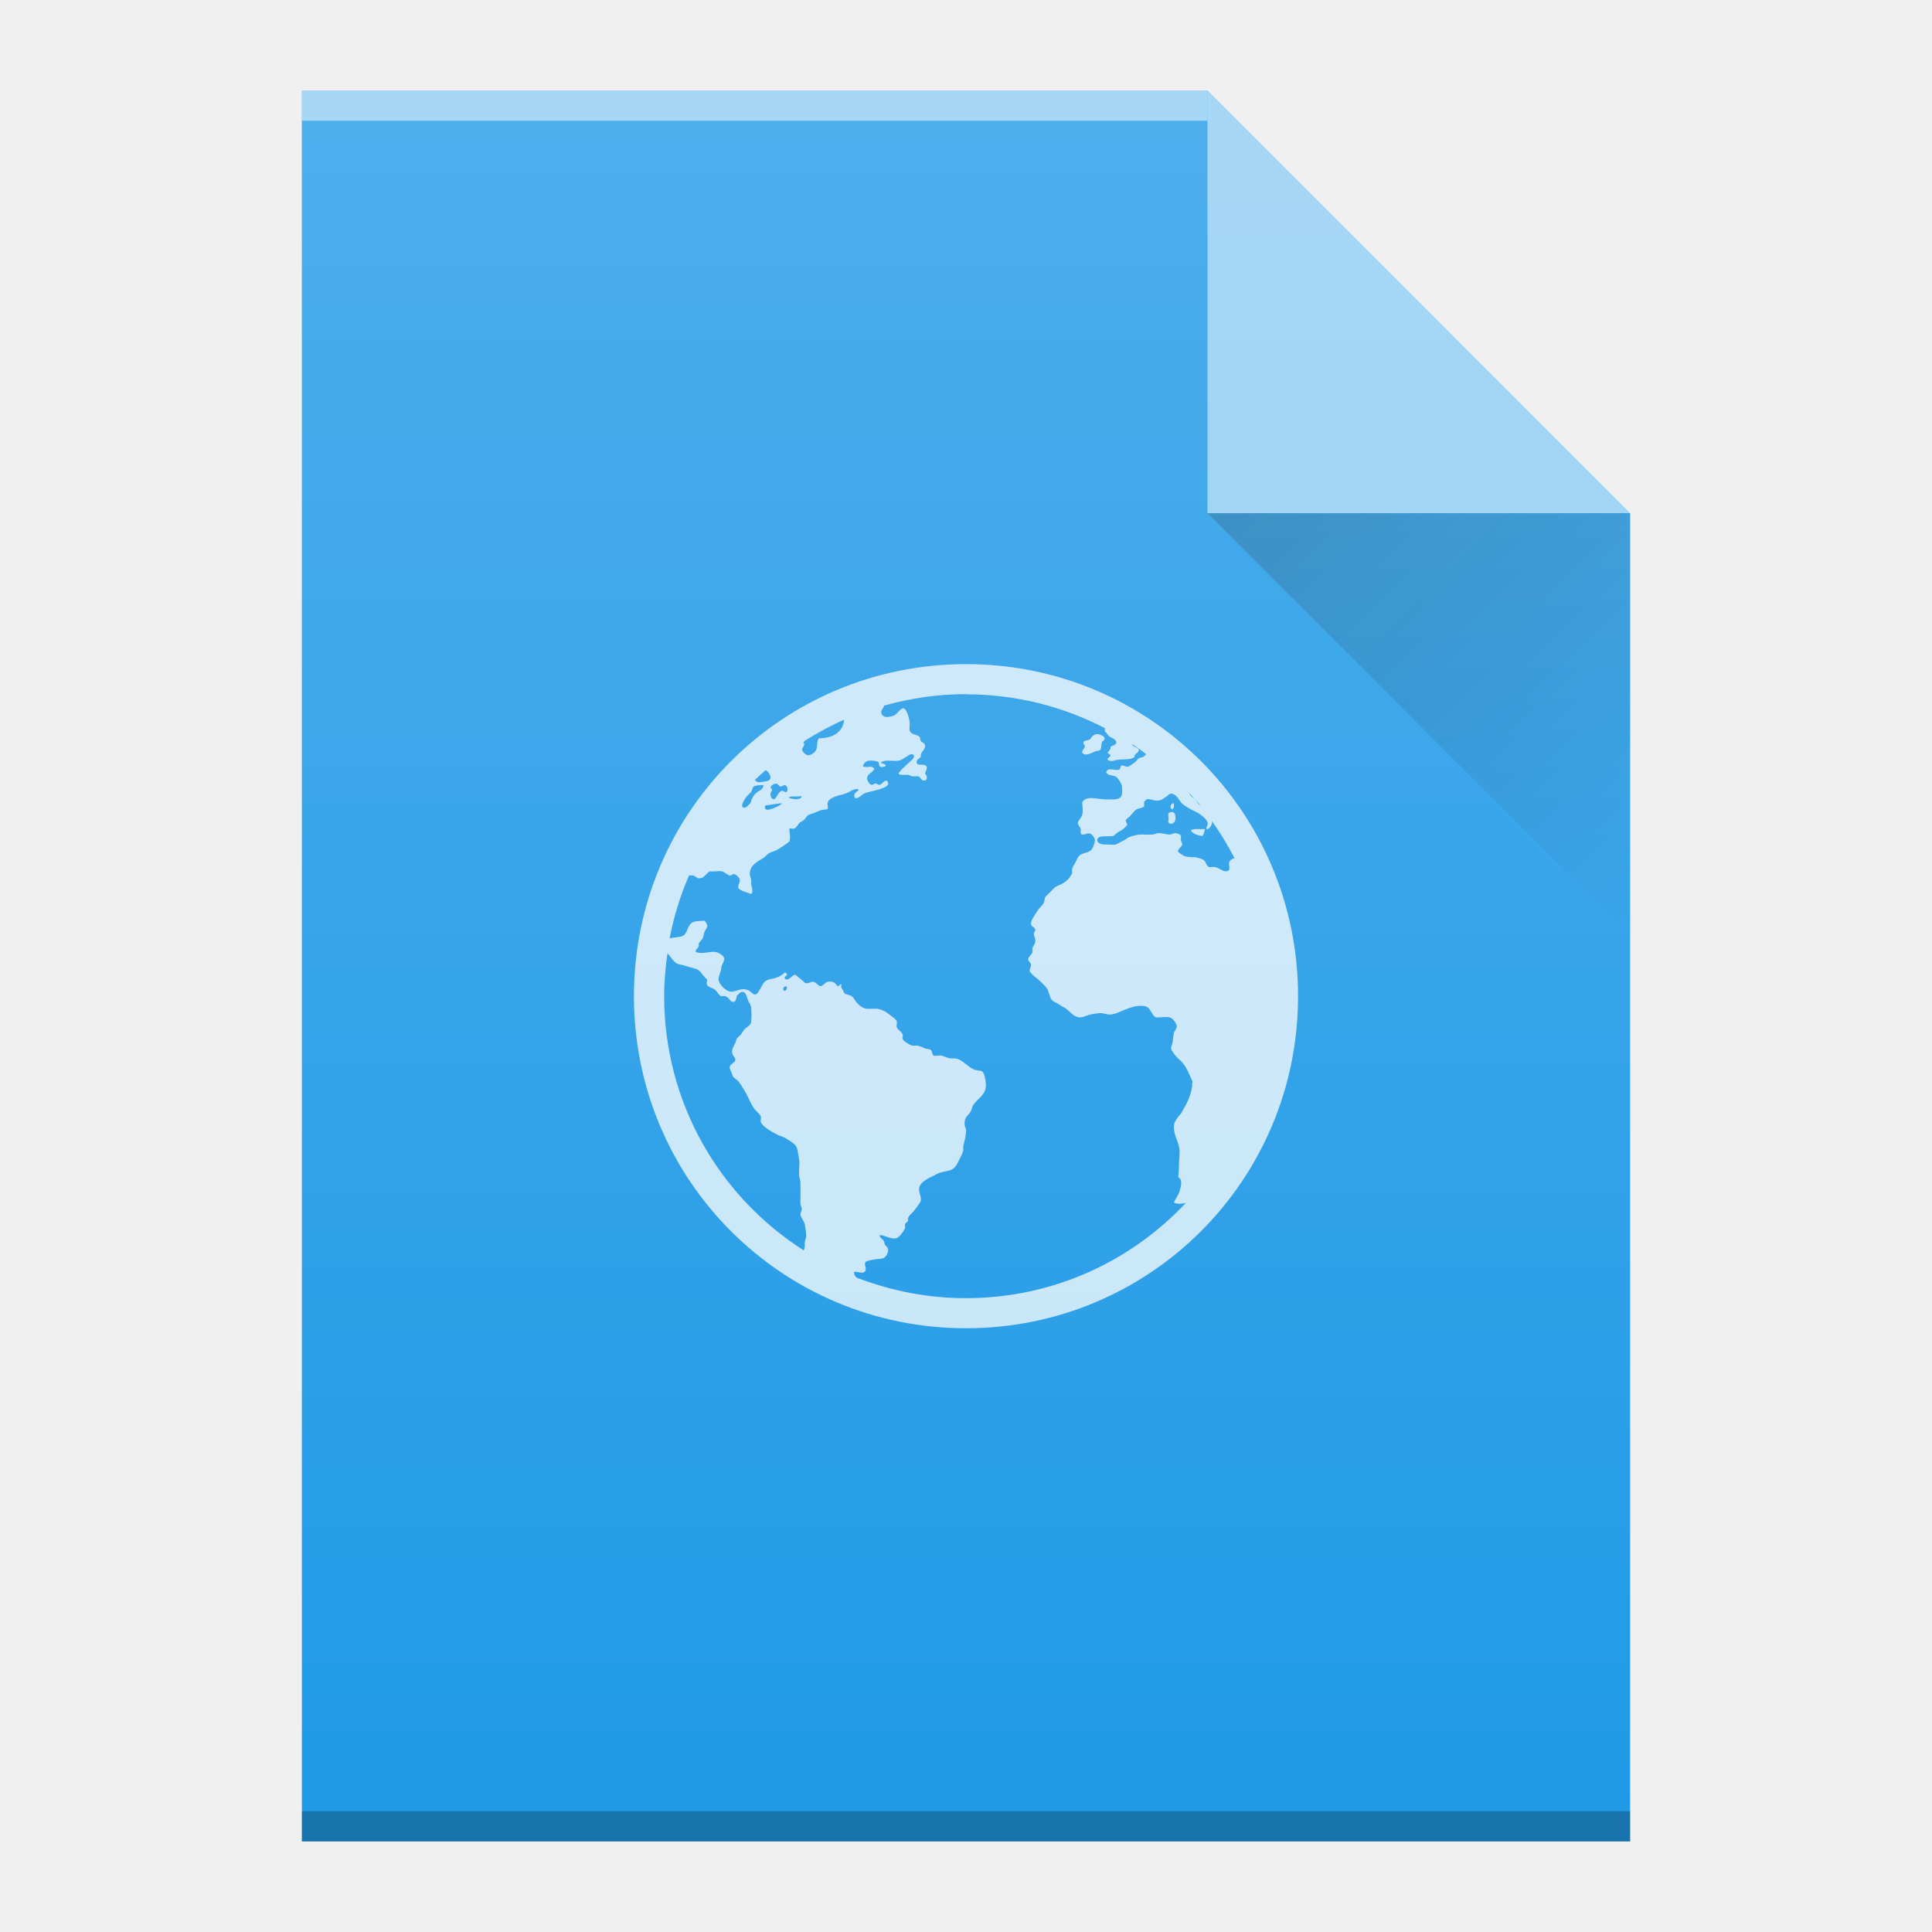
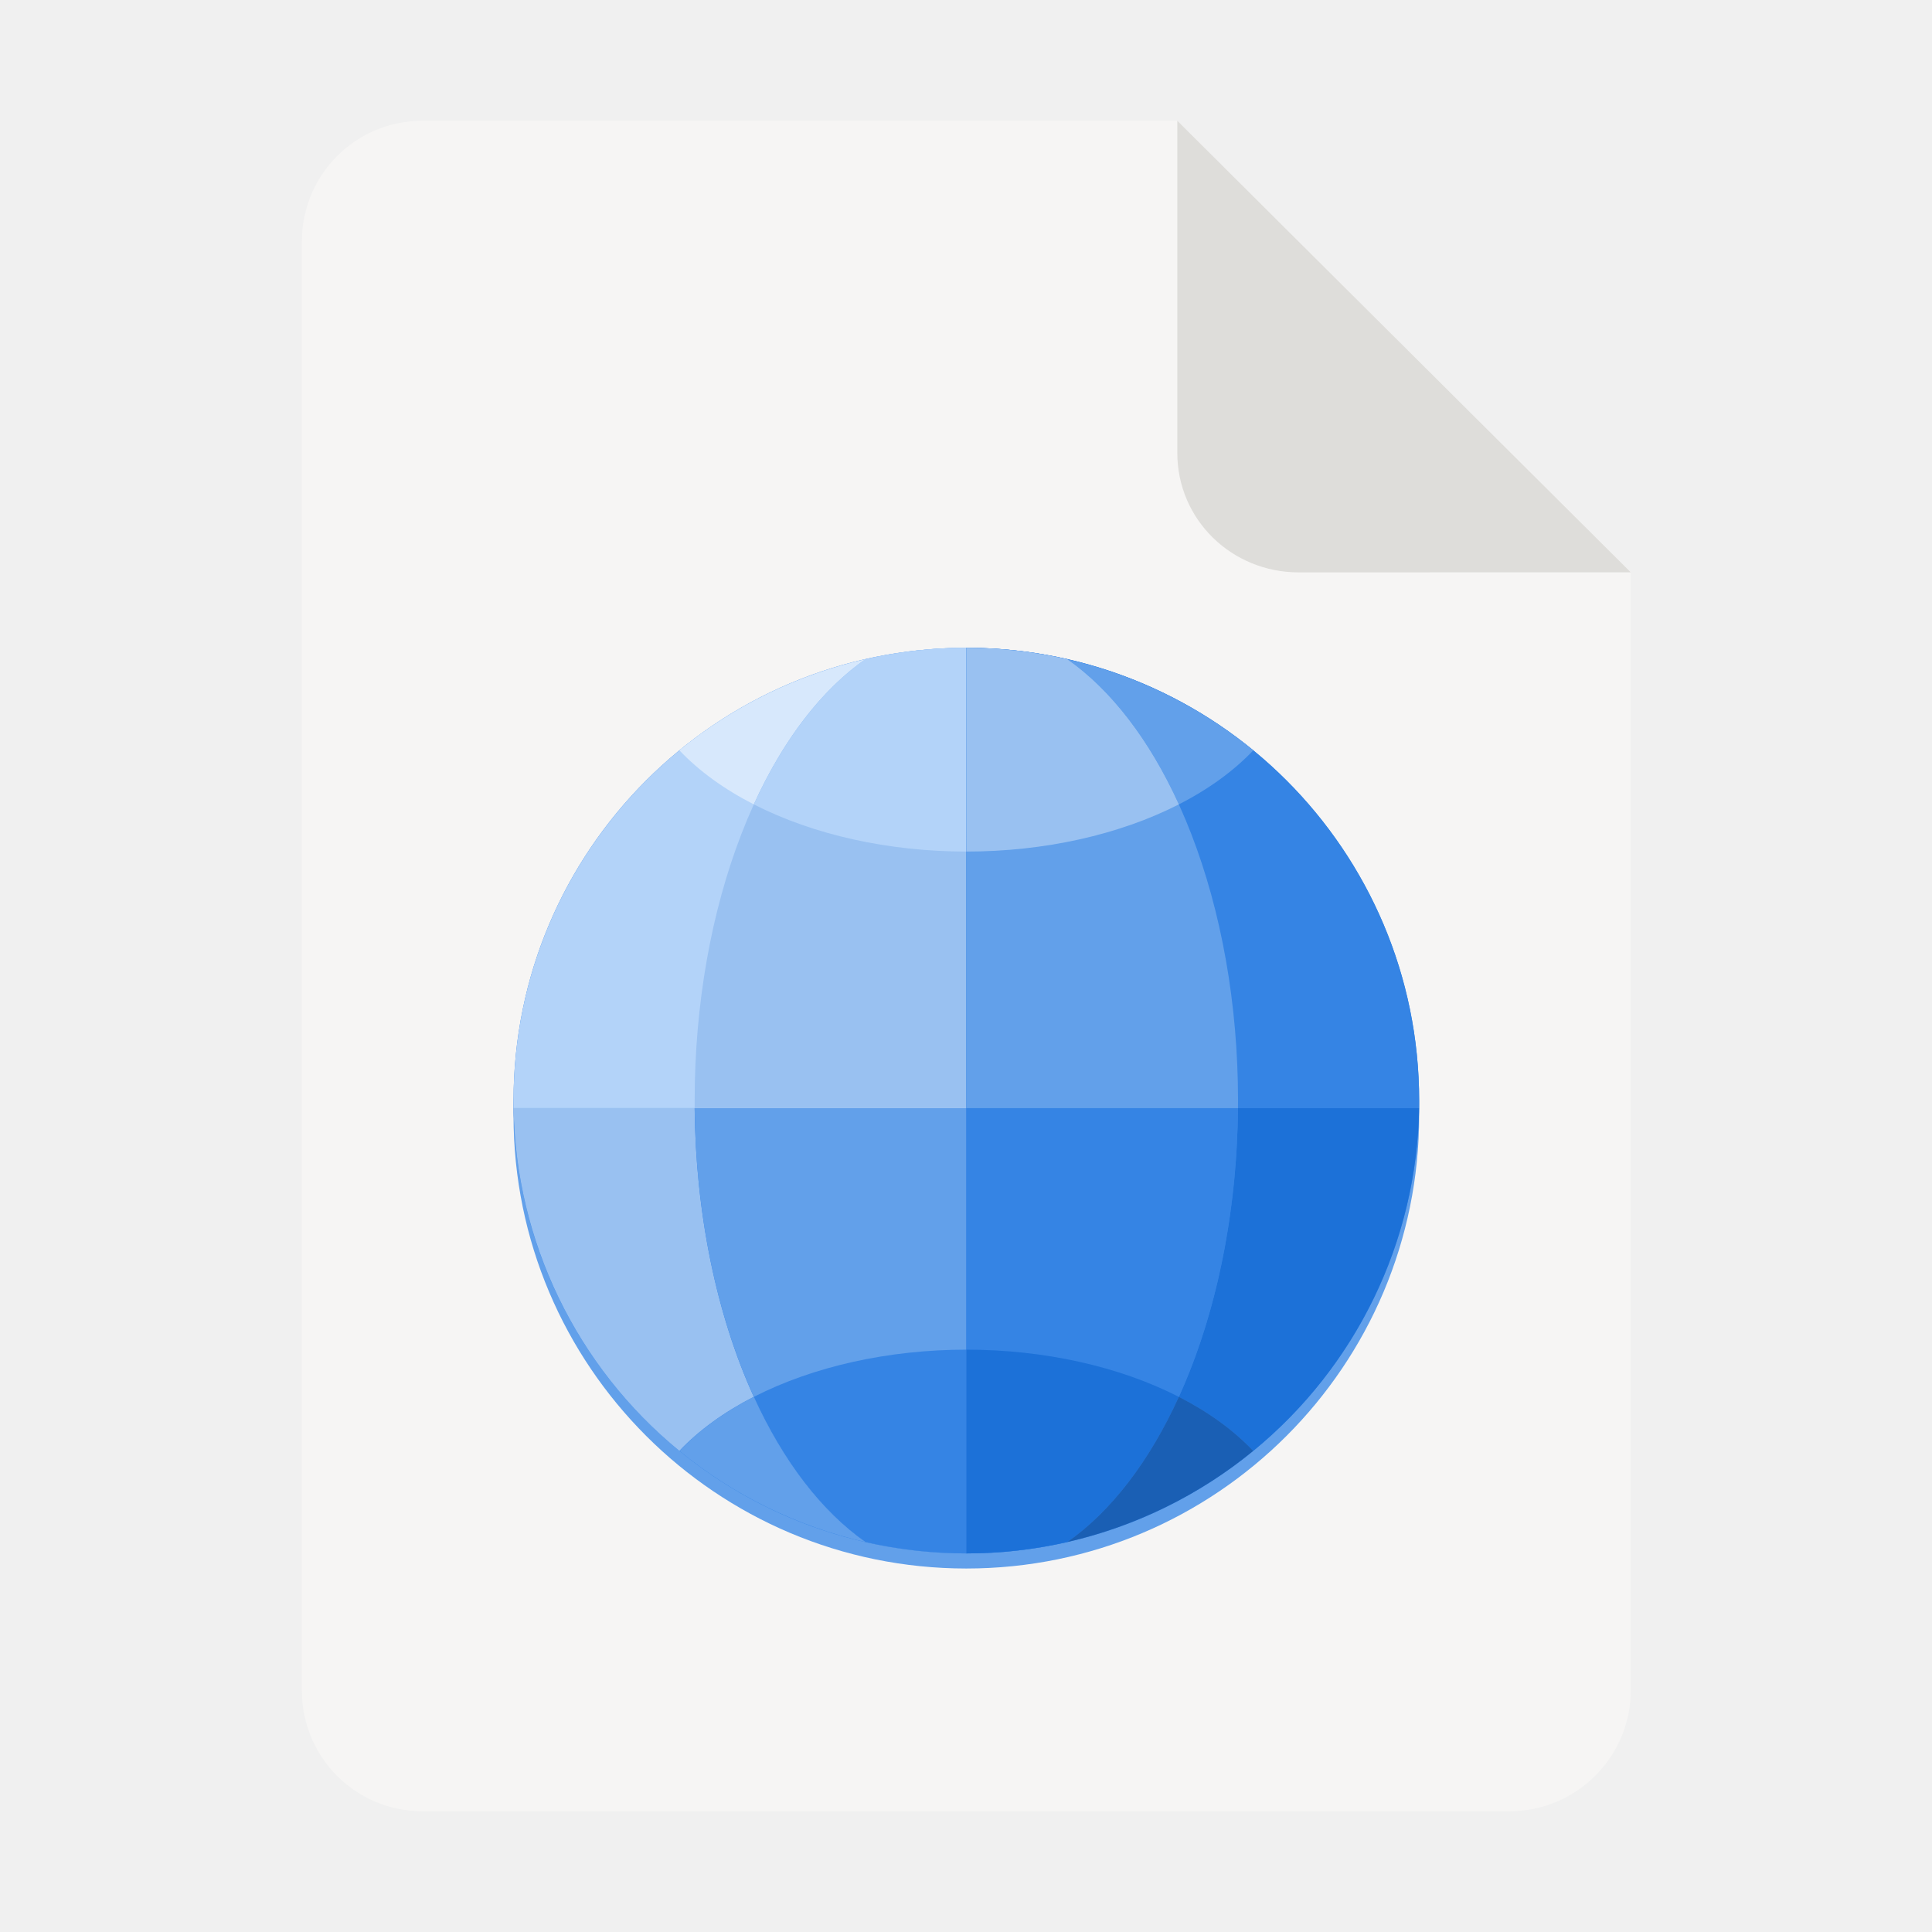
- <svg xmlns="http://www.w3.org/2000/svg" xmlns:xlink="http://www.w3.org/1999/xlink" width="64" viewBox="0 0 64 64" height="64">
-   <defs>
-     <linearGradient id="a" y1="17" y2="31" x1="40" x2="54" gradientUnits="userSpaceOnUse" gradientTransform="translate(238 78.36)">
-       <stop stop-color="#060606" />
-       <stop offset="1" stop-opacity="0" />
-     </linearGradient>
-     <linearGradient id="b" y1="392.36" y2="336.36" x2="0" gradientUnits="userSpaceOnUse" gradientTransform="translate(190-254)">
-       <stop stop-color="#ffffff" stop-opacity="0" />
-       <stop offset="1" stop-color="#ffffff" stop-opacity=".2" />
-     </linearGradient>
-     <path id="c" d="m248 139.36v-58h30l14 14v44h-14z" />
-   </defs>
-   <g transform="translate(-238-78.36)">
-     <use fill="#209ae7" xlink:href="#c" />
-     <g color-rendering="auto" color-interpolation-filters="linearRGB" shape-rendering="auto" image-rendering="auto" text-rendering="auto" color-interpolation="sRGB" color="#000000" transform="scale(1-1)">
-       <rect opacity=".5" x="248" y="-82.36" width="30" fill="#ffffff" height="1" />
-       <rect opacity=".25" x="248" y="-139.36" width="44" height="1" />
-     </g>
-     <g fill-rule="evenodd">
-       <path opacity=".5" fill="#ffffff" d="m292 95.36l-14-14v14z" />
-       <path opacity=".2" fill="url(#a)" d="m278 95.36l14 14v-14z" />
-     </g>
-     <path opacity=".75" color-interpolation-filters="linearRGB" color="#000000" image-rendering="auto" color-rendering="auto" d="m270 100.36c-6.094 0-11 4.906-11 11 0 6.094 4.906 11 11 11 6.094 0 11-4.906 11-11 0-6.094-4.906-11-11-11m0 1c1.662 0 3.222.408 4.598 1.119.004.04.003.069 0 .113.058.026.091.134.189.188.036.02.06.029.094.047.058.032.106.085.094.141-.016.082-.132.079-.188.139.008.116-.064.111-.094.189.018.05.086.034.094.094-.01.064-.118.073-.094.139.108.084.226.014.328 0 .224-.028.423.014.561-.094-.018-.106.153-.138.141-.234-.01-.072-.134-.089-.188-.139-.012-.011-.028-.039-.041-.061.165.108.322.226.48.344-.039.032-.071.072-.111.09-.042.018-.103.023-.141.047-.056.038-.077.097-.141.139-.046.032-.186.141-.234.141-.058 0-.146-.059-.188-.045-.06.018-.026.115-.094.139-.132.048-.376-.104-.422.094.056.114.228.079.328.141.062.04.171.213.188.281.016.056.024.268 0 .328-.062.16-.238.145-.422.141-.05 0-.095.004-.141 0-.31-.02-.608-.128-.748.094.01.17.038.274 0 .422-.028.108-.147.187-.141.281.002.048.082.122.094.188.008.036-.016.109 0 .141.052.098.189-.016.281 0 .088.014.189.136.189.234 0 .07-.052.213-.096.281-.088.132-.249.116-.375.188-.104.06-.125.179-.188.283-.066.112-.12.168-.094.328-.09.178-.191.289-.377.375-.054.024-.137.058-.188.094-.04.028-.085.077-.141.141-.07.078-.149.128-.188.188-.028.046-.017.126-.047.188-.044.084-.132.15-.188.234-.026.04-.066.089-.094.141-.064.116-.153.226-.141.328.01.098.135.102.141.188.006.048-.049.087-.047.139.002.076.041.129.047.189.014.148-.066.179-.094.281-.014.048.012.103 0 .141-.024.074-.139.144-.141.232-.002.062.088.101.094.189.004.06-.057.132-.045.188.022.108.244.244.328.328.114.114.231.208.281.328.042.102.063.252.141.328.058.056.16.081.234.139.07.054.158.083.232.141.122.096.275.295.469.281.102-.008.214-.074.328-.094.118-.02.255-.057.375-.045.092.01.187.051.283.045.1-.006.214-.044.328-.094.198-.086.507-.229.795-.188.22.032.223.277.377.375.176.016.327-.034.467 0 .106.026.224.199.234.283.01.086-.082.178-.094.232-.028.116-.027.254-.047.328-.016.058-.047.13-.045.188 0 .052.087.166.141.234.066.084.152.142.232.234.146.168.226.387.328.609.026.056-.024.071 0 .141-.044.336-.155.566-.375.938-.104.12-.236.272-.234.422-.008.36.204.541.188.889-.036.468-.009.547-.045.797.158.08.091.301.045.467-.068.198-.149.245-.188.377.124.054.26.04.398.006-1.822 1.942-4.408 3.158-7.293 3.158-1.228 0-2.398-.23-3.482-.631-.04-.016-.084-.025-.123-.047-.062-.036-.102-.112-.094-.188.104-.044.301.099.377-.047.038-.07-.05-.211 0-.281.036-.048.254-.082.328-.094.106-.018.221-.009.281-.047.066-.042.153-.157.141-.281-.006-.058-.048-.089-.094-.141-.038-.044-.021-.099-.047-.139-.048-.07-.121-.085-.141-.188.144-.028.355.152.563.094.098-.028.235-.236.281-.328.014-.028-.016-.107 0-.141.018-.038.09-.074.096-.094.014-.054-.012-.06 0-.094.036-.102.127-.16.188-.234.046-.056.099-.13.141-.188.048-.062.062-.087.094-.141.03-.182-.091-.307-.047-.467.048-.18.295-.295.469-.377.06-.028.138-.076.188-.094.12-.042.263-.054.375-.094.188-.068.236-.25.328-.422.044-.08.088-.176.096-.234.008-.052-.01-.079 0-.139.01-.06.029-.123.045-.189.022-.086.047-.23.047-.326 0-.08-.045-.117-.047-.189-.014-.26.091-.28.188-.422.048-.07.06-.182.094-.232.162-.24.442-.341.422-.705-.008-.12-.051-.384-.139-.422-.05-.022-.16-.017-.234-.045-.236-.088-.41-.357-.656-.377-.052-.002-.083.002-.141 0-.096-.002-.218-.082-.326-.094-.068-.008-.194.02-.234 0-.062-.03-.044-.154-.094-.188-.04-.028-.127-.025-.189-.047-.098-.038-.167-.086-.281-.094-.036-.002-.101.006-.141 0-.062-.01-.13-.058-.188-.094-.072-.044-.111-.077-.141-.139.066-.216-.144-.251-.188-.377-.02-.058.02-.136 0-.188-.026-.074-.106-.126-.188-.188-.144-.112-.263-.208-.469-.234-.092-.01-.218.008-.328 0-.116-.008-.24-.088-.328-.188-.084-.098-.114-.188-.188-.234-.07-.044-.186-.048-.234-.094-.022-.02-.025-.048-.045-.094-.036-.072-.091-.101-.047-.189-.08-.04-.053.063-.139.047-.078-.11-.152-.175-.328-.141-.08.016-.14.139-.234.141-.078.002-.132-.127-.234-.141-.078-.01-.18.059-.234.047-.086-.016-.11-.089-.188-.141-.058-.038-.156-.141-.188-.139-.1.002-.19.213-.328.139-.068-.086.125-.108.045-.188-.06-.06-.091.015-.139.047-.056.038-.126.072-.188.094-.138.052-.22.038-.328.094-.1.052-.131.132-.189.234-.046.084-.118.228-.188.232-.084.006-.158-.107-.234-.139-.23-.1-.371.043-.561.045-.176.002-.43-.256-.422-.422.006-.102.082-.249.094-.375.01-.1.092-.191.094-.283.002-.122-.203-.218-.283-.232-.188-.034-.44.084-.654 0-.04-.068.07-.123.094-.189.014-.038-.014-.052 0-.094.024-.064.109-.12.139-.188.022-.052.025-.124.047-.188.026-.072.088-.136.094-.188.008-.068-.04-.145-.094-.189-.166.01-.281.003-.377.047-.216.098-.157.401-.375.469-.074.024-.197.031-.281.045-.037.007-.078.013-.119.023.14-.726.356-1.424.643-2.084.048 0 .098-.006.131 0 .076.014.123.088.189.094.184.014.223-.154.375-.234.156.022.235-.016.377 0 .096.01.205.135.281.141.064.002.081-.057.141-.047.06.01.178.116.188.188.01.09-.073.183-.047.283.094.096.288.132.422.188.088-.072.014-.224 0-.328-.002-.046.006-.099 0-.141-.01-.072-.045-.126-.045-.188 0-.286.23-.404.422-.516.082-.048.162-.152.234-.188.102-.05.15-.046.234-.094.152-.086.304-.185.422-.283.054-.13-.006-.294 0-.422.054-.034.081.006.139 0 .092-.02.137-.136.189-.188.03-.03.103-.064.139-.094.092-.072.108-.156.188-.188.028-.01.097-.035.141-.047.06-.016.138-.06.234-.094.062-.022.21-.021.234-.045.03-.03-.008-.143 0-.189.048-.226.407-.25.609-.326.14-.054.266-.171.422-.141-.03.108-.167.104-.141.234.034.182.264-.068.328-.094.122-.052.356-.083.516-.141.14-.05.366-.119.234-.281-.11-.008-.138.099-.234.139-.066.01-.083-.041-.139-.045-.054-.002-.087.055-.141.045-.054-.01-.133-.124-.141-.188-.022-.168.166-.204.234-.328-.046-.152-.247-.034-.375-.094.014-.09.082-.169.188-.188.086-.014.276.003.328.045.03.026-.001.099.045.141.052.046.121.01.189 0 .024-.114-.161-.067-.141-.141.136-.088.397-.023.563-.045.096-.014.195-.095.281-.141.08-.046.15-.121.234-.045.024.082-.048.146-.094.188-.154.136-.302.264-.422.422.074.072.204.031.328.045.048.006.089.039.139.047.06.01.141-.01.189 0 .084.02.103.141.188.141.136 0 .123-.142.045-.234.024-.094.081-.168.047-.234-.062-.124-.316.017-.328-.141-.008-.1.105-.112.141-.188-.016-.192.159-.201.139-.375-.01-.072-.089-.073-.139-.141-.026-.036-.017-.115-.047-.141-.104-.088-.316-.064-.328-.232-.006-.1.014-.175 0-.283-.014-.102-.099-.402-.188-.422-.112-.024-.194.172-.328.234-.072.034-.207.061-.281.047-.048-.01-.135-.049-.141-.141-.01-.106.074-.122.094-.234.862-.24 1.767-.379 2.707-.379m-4.03.847c-.029.411-.396.624-.828.613-.092.088-.044.253-.094.375-.042.102-.179.197-.281.189-.074-.006-.188-.119-.188-.189 0-.086.119-.134.045-.232.003-.02.03-.041.051-.063.414-.26.843-.495 1.295-.693m8.348.477c-.037.007-.057.026-.09.045-.076.046-.083.119-.141.141-.082.03-.175.02-.188.094-.01.062.049.083.047.139-.03.074-.078.097-.094.188.102.166.341-.009.467-.045.056-.016.111-.003.141-.047.034-.054.019-.156.045-.232.028-.084.104-.067.094-.141-.008-.074-.157-.153-.281-.141m-10.947 1.193c.097.05.261.275.074.355-.02.01-.28.055-.328.045-.039-.006-.071-.041-.104-.076.115-.112.237-.218.357-.324m.354.447c.048.002.085.09.141.094.054.004.109-.057.141-.047.084.022.125.172.045.234-.066.008-.091-.055-.139-.045-.136.024-.181.289-.283.281-.096-.01-.143-.211-.045-.281.002-.06-.051-.081-.047-.141.03-.038.108-.1.188-.094zm-.467.047c.028 0 .035-.012.045 0-.014.106-.057.139-.139.189-.142.086-.237.191-.283.375-.014.054-.164.201-.232.188-.158-.034.058-.329.094-.375.04-.05.093-.085.139-.141.046-.056.05-.156.094-.188.048-.034.199-.051.283-.047zm14.15.268c.063.07.128.138.189.209-.063-.074-.166-.102-.189-.209m-.611.019c.158-.01.256.185.328.281.06.078.23.18.328.234.056.03.125.066.188.094.13.058.369.247.375.375.002.064-.055.129-.045.189.098.016.185-.136.188-.234 0-.023-.008-.038-.018-.053.283.396.538.812.762 1.248-.088.026-.164.068-.178.154-.02.112.074.261-.094.281-.106.014-.231-.109-.377-.141-.06-.014-.14.016-.188 0-.11-.038-.094-.166-.188-.232-.054-.038-.197-.084-.283-.094-.054-.006-.083.008-.139 0-.068-.008-.178-.013-.234-.047-.054-.034-.173-.095-.188-.141-.022-.074.135-.17.139-.232.004-.048-.035-.069-.045-.141-.008-.044.01-.113 0-.141-.014-.052-.107-.092-.189-.094-.072 0-.126.047-.188.047-.088.002-.265-.057-.375-.047-.066.006-.127.043-.189.047-.174.014-.286-.01-.422 0-.098.006-.283.052-.375.094-.046.022-.081.064-.141.094-.028.014-.058.029-.094.045-.056.026-.134.082-.188.096-.078.02-.186-.006-.328 0-.102.006-.279-.019-.281-.141-.002-.186.34-.109.516-.141.066-.014.108-.093.188-.139.038-.022.058-.023.094-.047.06-.042.178-.14.188-.188.008-.044-.051-.109-.045-.141.008-.042.085-.085.139-.139.084-.084.13-.18.234-.234.07-.038.202-.038.234-.094.008-.064-.002-.083 0-.141.044-.04.058-.086.094-.094.108-.024.202.051.328.045.054-.002.13-.007.188-.045.048-.032.093-.07.141-.094.052-.028.077-.09.141-.094m-12.514.096h.002c.046-.002.091 0 .141 0 .05 0 .119-.02.139 0-.032.132-.318.093-.422.045.006-.05.077-.039.141-.045m13.314.096c.057.067.116.131.172.199-.009-.005-.023-.007-.031-.014-.056-.044-.085-.118-.141-.186m-13.783.139c.034 0 .06-.014.096 0-.092.078-.217.138-.377.188-.076.024-.173.037-.188-.047-.016-.104.073-.084.141-.094.088-.01.224-.043.326-.045zm13.03.002c-.066.022-.098.17 0 .188.046-.028.059-.104.047-.188-.026-.028-.027-.008-.047 0m-.045.281c-.032.01-.06.009-.094.045.002.112.022.185 0 .283.064.124.2.037.232-.047.038-.208-.043-.307-.139-.281m.889.563c-.088-.004-.18.003-.232.045.074.12.209.158.375.188.06-.044.066-.156.094-.232-.072 0-.146.004-.234 0zm-17.572 4.119c.113.102.191.273.326.34.05.026.123.033.188.047.052.01.091.029.141.045.106.036.244.058.328.096.128.056.218.262.328.326.006.064-.02.141 0 .189.052.07.15.093.234.139.102.056.136.19.232.234.034.014.089-.016.141 0 .132.04.169.221.283.188.074-.022.082-.116.094-.188.05-.054.11-.141.188-.141.124-.002.142.161.188.283.026.068.076.116.094.188.03.124.026.489 0 .563-.032.092-.158.132-.234.232-.036.048-.066.109-.094.141-.048.06-.103.087-.139.141-.02.03-.029.097-.047.139-.06.128-.144.223-.094.377.02.062.094.114.094.188 0 .088-.173.138-.188.234-.01.07.072.187.094.281.016.07.146.142.188.188.07.078.125.183.189.283.126.194.202.419.326.609.066.098.19.177.234.281.022.052-.02.14 0 .188.072.162.401.342.563.422.076.038.164.056.234.096.106.06.321.187.375.281.048.084.07.288.094.422.03.176-.008.326 0 .516.006.104.047.177.047.281 0 .036.002.105 0 .141-.002.124.01.249 0 .375-.006.068-.004.131 0 .189.006.062.041.085.045.139.004.058-.051.143-.045.189.014.126.117.21.141.326.02.092.057.312.045.422-.008.058-.037.125-.045.189-.006.05.008.093 0 .139-.006.045-.017.082-.029.121-2.782-1.772-4.627-4.875-4.627-8.432 0-.479.045-.946.109-1.406m3.891 1.096c.096-.044.078.129 0 .141-.074.01-.072-.107 0-.141" color-interpolation="sRGB" text-rendering="auto" fill="#ffffff" shape-rendering="auto" />
-     <use fill="url(#b)" xlink:href="#c" />
-   </g>
+ <svg xmlns="http://www.w3.org/2000/svg" height="128px" viewBox="0 0 128 128" width="128px">
+   <path d="m 28 8 h 50 l 30.043 29.918 v 74.059 c 0 4.434 -3.609 8.023 -8.043 8.023 h -72 c -4.434 0 -8 -3.566 -8 -8 v -96 c 0 -4.434 3.566 -8 8 -8 z m 0 0" fill="#f6f5f4" />
+   <path d="m 78 8 v 22 c 0 4.434 3.609 7.922 8.043 7.922 l 22 -0.004 z m 0 0" fill="#deddda" />
+   <path d="m 94.023 73.918 c 0 16.57 -13.434 30 -30 30 c -16.57 0 -30 -13.43 -30 -30 c 0 -16.566 13.43 -30 30 -30 c 16.566 0 30 13.434 30 30 z m 0 0" fill="#62a0ea" />
+   <path d="m 94.023 72.918 c 0 16.57 -13.434 30 -30 30 c -16.57 0 -30 -13.43 -30 -30 c 0 -16.566 13.43 -30 30 -30 c 16.566 0 30 13.434 30 30 z m 0 0" fill="#3584e4" />
+   <path d="m 46.023 73.418 c 0.062 6.957 1.441 13.684 3.918 19.125 c -1.969 1.008 -3.641 2.223 -4.93 3.582 c -6.82 -5.586 -10.84 -13.891 -10.984 -22.707 z m 0 0" fill="#99c1f1" />
+   <path d="m 64.023 73.418 v 29.5 c -2.254 0 -4.496 -0.254 -6.691 -0.754 c -6.734 -4.719 -11.191 -16.051 -11.309 -28.746 z m 0 0" fill="#62a0ea" />
+   <path d="m 64.023 89.418 v 13.5 c -2.254 0 -4.496 -0.254 -6.691 -0.754 c -2.898 -2.031 -5.445 -5.344 -7.391 -9.617 c 3.953 -2.023 8.938 -3.129 14.082 -3.129 z m 0 0" fill="#3584e4" />
+   <path d="m 49.941 92.543 c 1.945 4.273 4.492 7.59 7.391 9.621 c -4.516 -1.035 -8.734 -3.102 -12.32 -6.039 c 1.289 -1.359 2.961 -2.574 4.93 -3.582 z m 0 0" fill="#62a0ea" />
+   <path d="m 82.02 73.418 c -0.062 6.961 -1.441 13.684 -3.918 19.129 c 1.973 1.008 3.641 2.219 4.93 3.578 c 6.82 -5.586 10.84 -13.891 10.988 -22.707 z m 0 0" fill="#1c71d8" />
+   <path d="m 64.023 73.418 v 29.5 c 2.25 0 4.492 -0.254 6.688 -0.754 c 6.734 -4.719 11.195 -16.051 11.309 -28.746 z m 0 0" fill="#3584e4" />
+   <path d="m 64.023 89.418 v 13.5 c 2.25 0 4.492 -0.254 6.688 -0.754 c 2.898 -2.031 5.445 -5.344 7.391 -9.617 c -3.953 -2.023 -8.934 -3.129 -14.078 -3.129 z m 0 0" fill="#1c71d8" />
+   <path d="m 78.102 92.543 c -1.945 4.273 -4.492 7.59 -7.391 9.621 c 4.52 -1.035 8.734 -3.102 12.32 -6.039 c -1.289 -1.359 -2.957 -2.574 -4.93 -3.582 z m 0 0" fill="#1a5fb4" />
+   <path d="m 64.023 42.918 c -16.57 0 -30 13.434 -30 30 c 0 0.168 0 0.336 0.004 0.5 h 29.996 z m 0 0" fill="#b3d3f9" />
+   <path d="m 57.336 43.676 c -4.52 1.031 -8.738 3.098 -12.324 6.035 c 1.289 1.363 2.961 2.574 4.93 3.582 c 1.945 -4.273 4.496 -7.59 7.395 -9.617 z m 0 0" fill="#d7e8fc" />
+   <path d="m 64.023 42.918 c -2.25 0 -4.496 0.254 -6.688 0.758 c -6.832 4.781 -11.312 16.363 -11.312 29.242 v 0.5 h 18 z m 0 0" fill="#99c1f1" />
+   <path d="m 64.023 42.918 c -2.25 0 -4.496 0.254 -6.688 0.758 c -2.898 2.027 -5.445 5.344 -7.391 9.617 c 3.953 2.02 8.934 3.125 14.078 3.125 z m 0 0" fill="#b3d3f9" />
+   <path d="m 64.023 42.918 c 16.566 0 30 13.434 30 30 c 0 0.168 -0.004 0.336 -0.004 0.5 h -29.996 z m 0 0" fill="#3584e4" />
+   <path d="m 70.707 43.676 c 4.52 1.031 8.738 3.098 12.328 6.035 c -1.293 1.363 -2.961 2.574 -4.934 3.582 c -1.945 -4.273 -4.492 -7.59 -7.395 -9.617 z m 0 0" fill="#62a0ea" />
+   <path d="m 64.023 42.918 c 2.25 0 4.492 0.254 6.684 0.758 c 6.836 4.781 11.316 16.363 11.316 29.242 c 0 0.168 0 0.336 -0.004 0.5 h -17.996 z m 0 0" fill="#62a0ea" />
+   <path d="m 64.023 42.918 c 2.25 0 4.492 0.254 6.684 0.758 c 2.902 2.027 5.449 5.344 7.395 9.617 c -3.953 2.02 -8.934 3.125 -14.078 3.125 z m 0 0" fill="#99c1f1" />
</svg>
